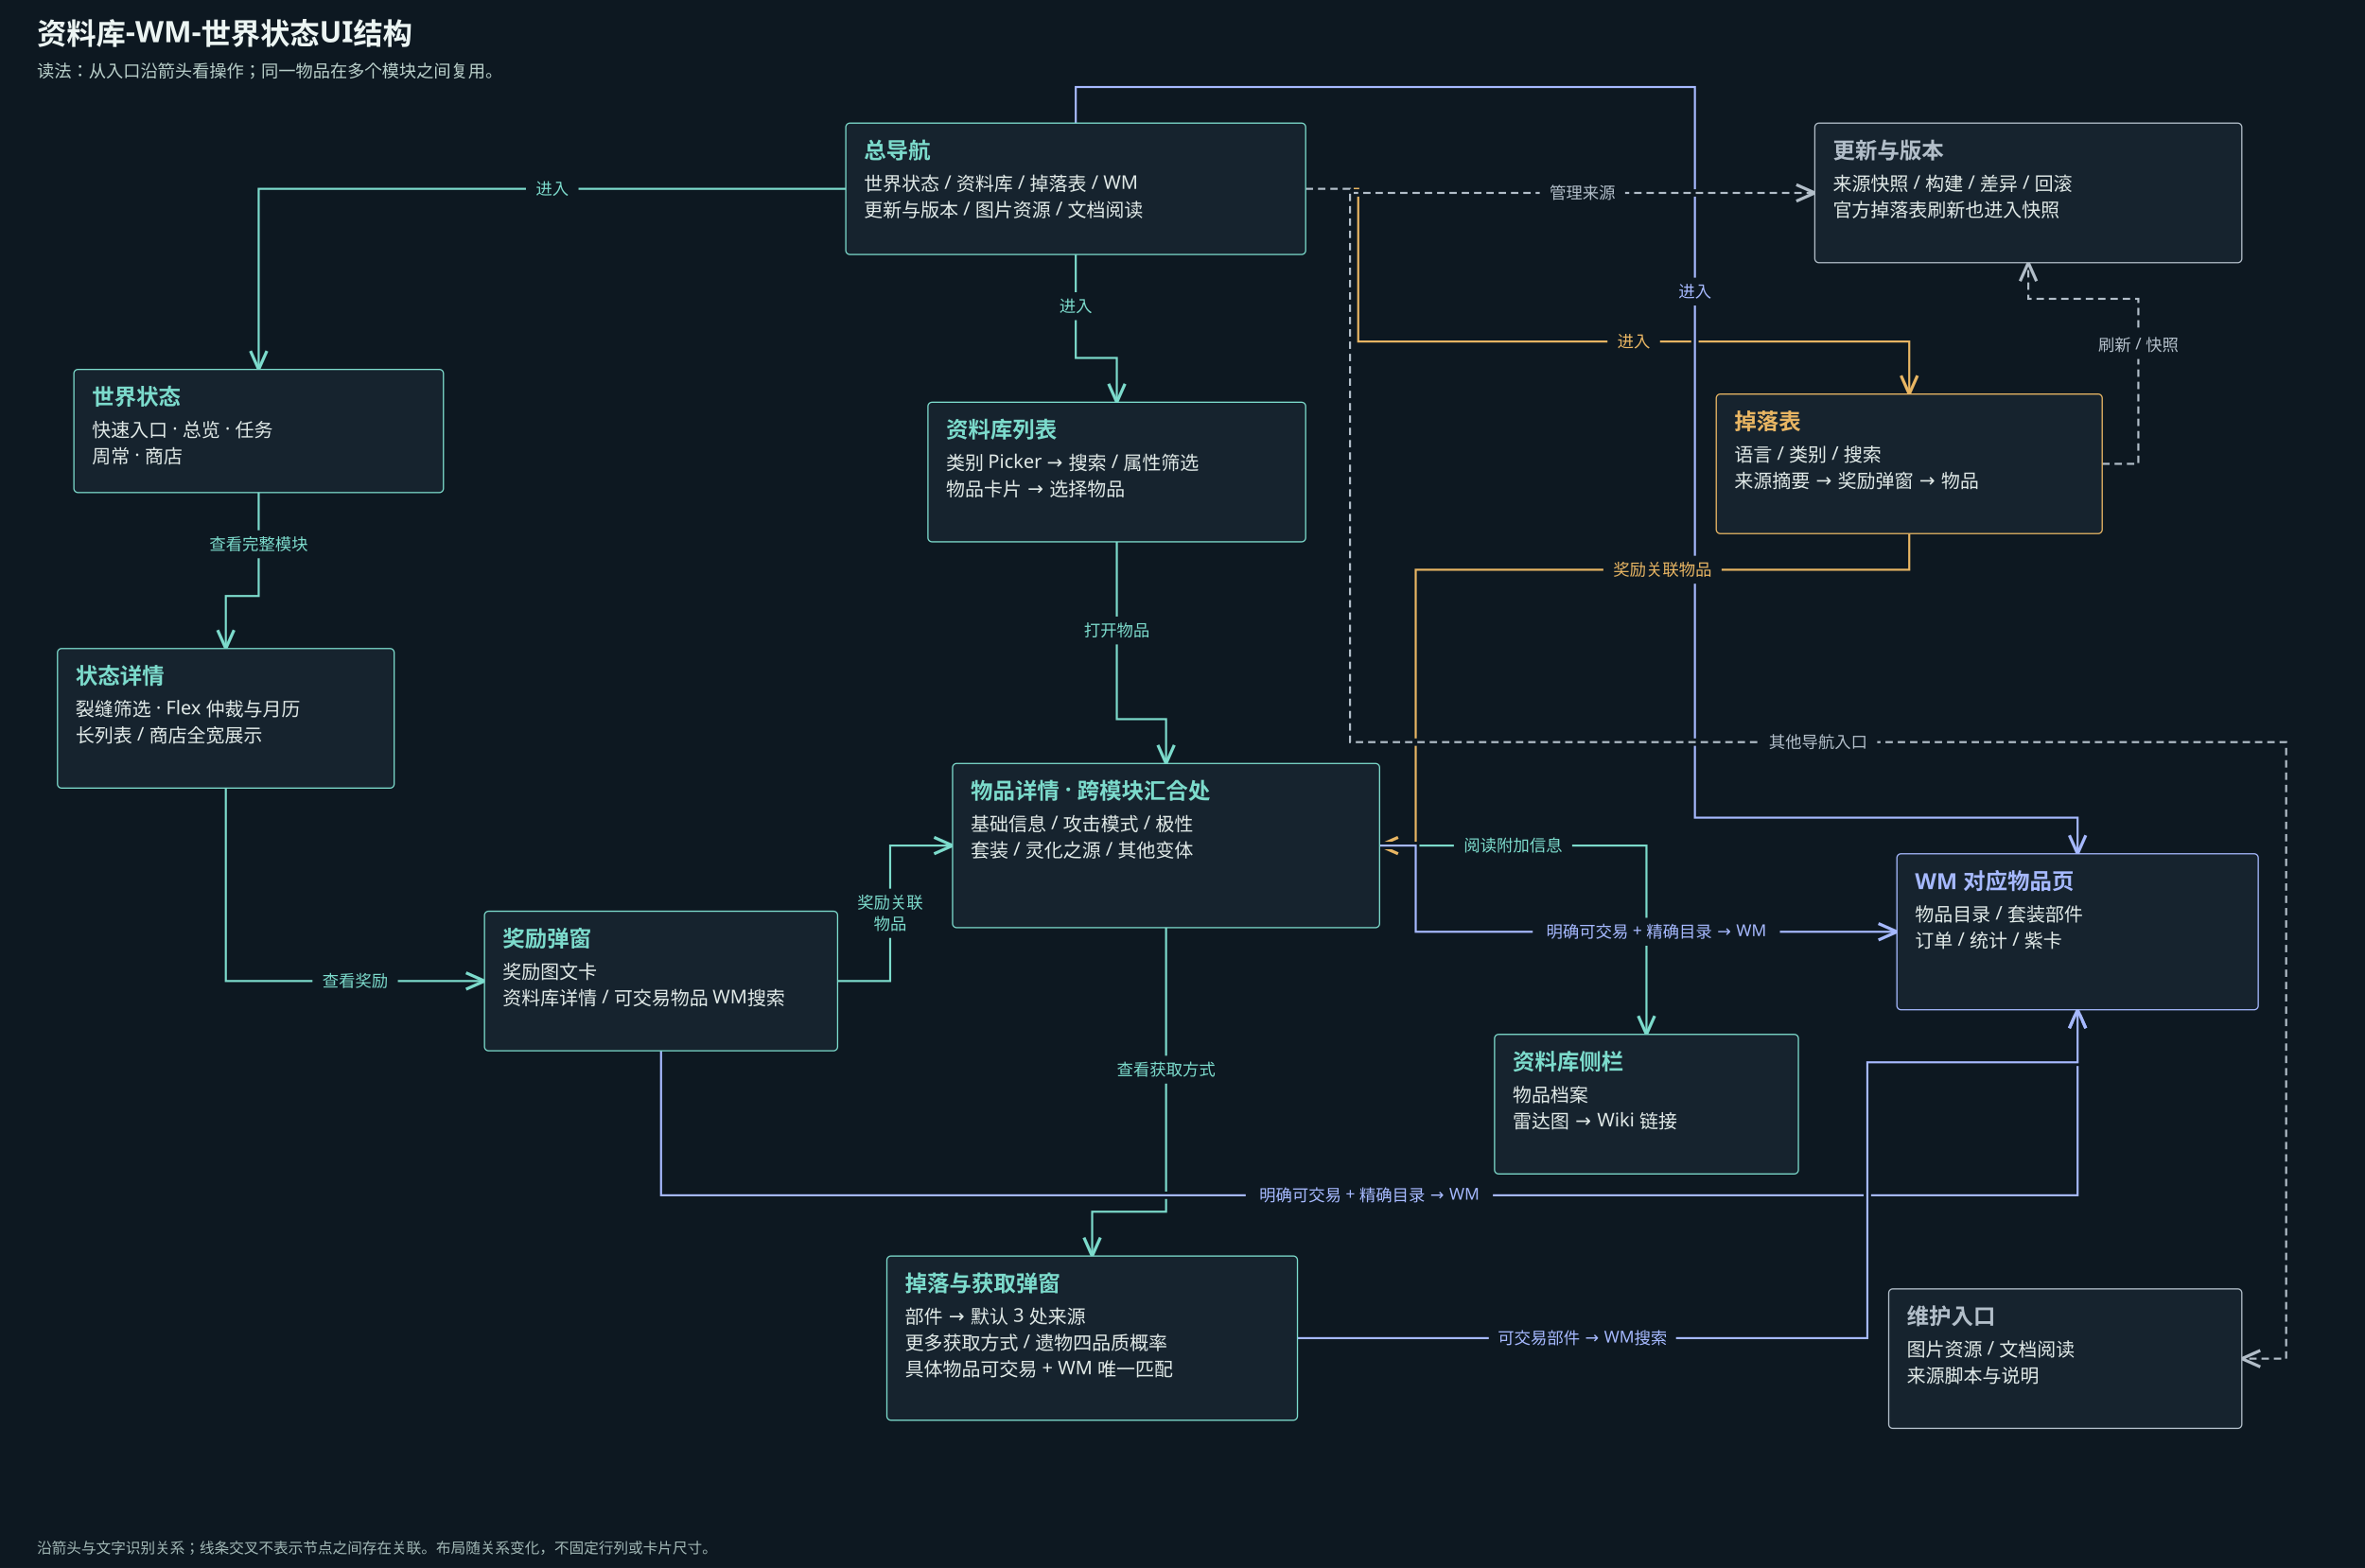
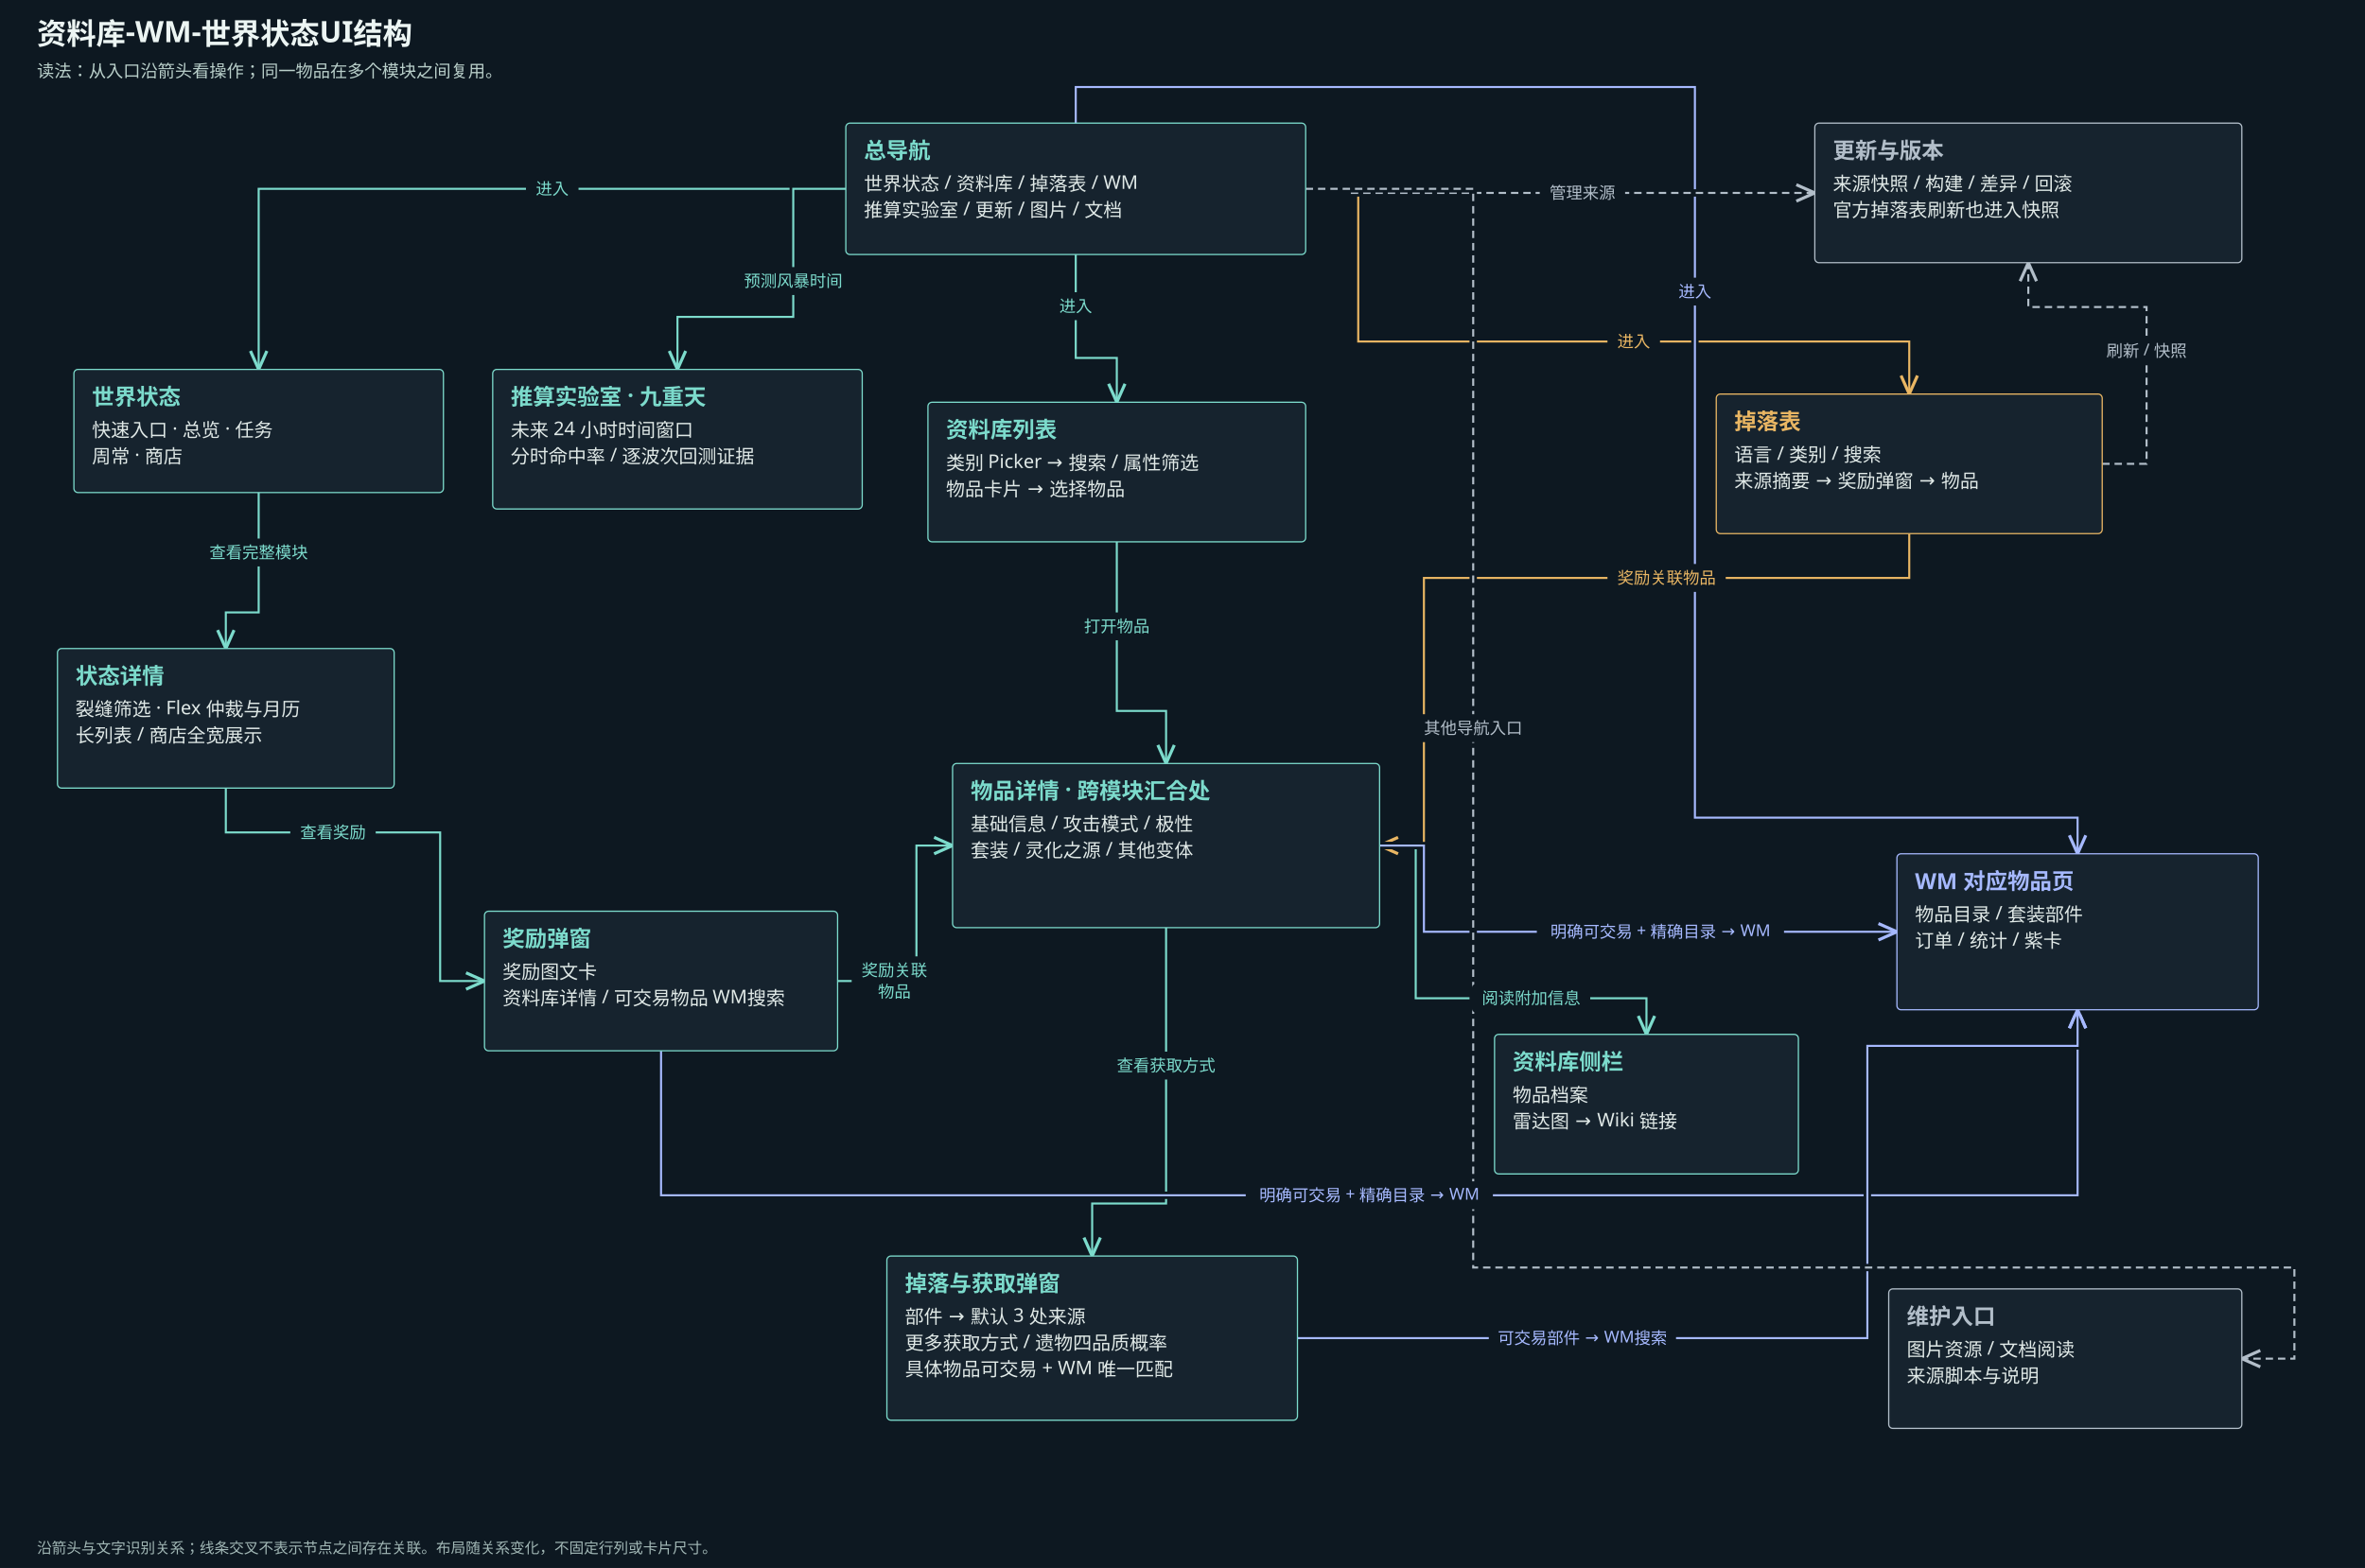
<svg xmlns="http://www.w3.org/2000/svg" width="2880" height="1910" viewBox="0 0 2880 1910">
  <defs>
    <marker id="arrow3" markerWidth="11" markerHeight="11" refX="10" refY="5" orient="auto">
      <path d="M1,1 L10,5 L1,9" fill="none" stroke="#e9b663" stroke-width="1.5" />
    </marker>
    <marker id="arrow4" markerWidth="11" markerHeight="11" refX="10" refY="5" orient="auto">
      <path d="M1,1 L10,5 L1,9" fill="none" stroke="#7cdbcc" stroke-width="1.5" />
    </marker>
    <marker id="arrow5" markerWidth="11" markerHeight="11" refX="10" refY="5" orient="auto">
      <path d="M1,1 L10,5 L1,9" fill="none" stroke="#a6b9ff" stroke-width="1.5" />
    </marker>
    <marker id="arrow6" markerWidth="11" markerHeight="11" refX="10" refY="5" orient="auto">
      <path d="M1,1 L10,5 L1,9" fill="none" stroke="#b2bec9" stroke-width="1.5" />
    </marker>
  </defs>
  <rect width="100%" height="100%" fill="#0d1821" />
  <g font-family="PingFang SC,sans-serif">
    <text x="45" y="54" font-size="36" font-weight="600" fill="#ecf5f3">资料库-WM-世界状态UI结构</text>
    <text x="45" y="94" font-size="21" fill="#b9cfca">读法：从入口沿箭头看操作；同一物品在多个模块之间复用。</text>
    <path d="M1030 230 L315 230 L315 450" fill="none" stroke="#0d1821" stroke-width="9" />
    <path d="M1030 230 L315 230 L315 450" fill="none" stroke="#7cdbcc" stroke-width="2.5" marker-end="url(#arrow4)" />
    <path d="M1310 310 L1310 436 L1360 436 L1360 490" fill="none" stroke="#0d1821" stroke-width="9" />
    <path d="M1310 310 L1310 436 L1360 436 L1360 490" fill="none" stroke="#7cdbcc" stroke-width="2.5" marker-end="url(#arrow4)" />
    <path d="M1590 230 L1654 230 L1654 416 L2325 416 L2325 480" fill="none" stroke="#0d1821" stroke-width="9" />
    <path d="M1590 230 L1654 230 L1654 416 L2325 416 L2325 480" fill="none" stroke="#e9b663" stroke-width="2.5" marker-end="url(#arrow3)" />
    <path d="M1310 150 L1310 106 L2064 106 L2064 996 L2530 996 L2530 1040" fill="none" stroke="#0d1821" stroke-width="9" />
    <path d="M1310 150 L1310 106 L2064 106 L2064 996 L2530 996 L2530 1040" fill="none" stroke="#a6b9ff" stroke-width="2.5" marker-end="url(#arrow5)" />
    <path d="M1590 230 L1644 230 L1644 235 L2210 235" fill="none" stroke="#0d1821" stroke-width="9" />
    <path d="M1590 230 L1644 230 L1644 235 L2210 235" fill="none" stroke="#b2bec9" stroke-width="2.5" marker-end="url(#arrow6)" stroke-dasharray="9 6" />
-     <path d="M315 600 L315 726 L275 726 L275 790" fill="none" stroke="#0d1821" stroke-width="9" />
-     <path d="M315 600 L315 726 L275 726 L275 790" fill="none" stroke="#7cdbcc" stroke-width="2.5" marker-end="url(#arrow4)" />
-     <path d="M275 960 L275 1195 L590 1195" fill="none" stroke="#0d1821" stroke-width="9" />
-     <path d="M275 960 L275 1195 L590 1195" fill="none" stroke="#7cdbcc" stroke-width="2.5" marker-end="url(#arrow4)" />
-     <path d="M1360 660 L1360 876 L1420 876 L1420 930" fill="none" stroke="#0d1821" stroke-width="9" />
-     <path d="M1360 660 L1360 876 L1420 876 L1420 930" fill="none" stroke="#7cdbcc" stroke-width="2.5" marker-end="url(#arrow4)" />
-     <path d="M1020 1195 L1084 1195 L1084 1030 L1160 1030" fill="none" stroke="#0d1821" stroke-width="9" />
-     <path d="M1020 1195 L1084 1195 L1084 1030 L1160 1030" fill="none" stroke="#7cdbcc" stroke-width="2.5" marker-end="url(#arrow4)" />
-     <path d="M2325 650 L2325 694 L1724 694 L1724 1030 L1680 1030" fill="none" stroke="#0d1821" stroke-width="9" />
-     <path d="M2325 650 L2325 694 L1724 694 L1724 1030 L1680 1030" fill="none" stroke="#e9b663" stroke-width="2.5" marker-end="url(#arrow3)" />
-     <path d="M1420 1130 L1420 1476 L1330 1476 L1330 1530" fill="none" stroke="#0d1821" stroke-width="9" />
-     <path d="M1420 1130 L1420 1476 L1330 1476 L1330 1530" fill="none" stroke="#7cdbcc" stroke-width="2.5" marker-end="url(#arrow4)" />
-     <path d="M1680 1030 L2005 1030 L2005 1260" fill="none" stroke="#0d1821" stroke-width="9" />
-     <path d="M1680 1030 L2005 1030 L2005 1260" fill="none" stroke="#7cdbcc" stroke-width="2.5" marker-end="url(#arrow4)" />
-     <path d="M1680 1030 L1724 1030 L1724 1135 L2310 1135" fill="none" stroke="#0d1821" stroke-width="9" />
-     <path d="M1680 1030 L1724 1030 L1724 1135 L2310 1135" fill="none" stroke="#a6b9ff" stroke-width="2.5" marker-end="url(#arrow5)" />
+     <path d="M1030 230 L966 230 L966 386 L825 386 L825 450" fill="none" stroke="#0d1821" stroke-width="9" />
+     <path d="M1030 230 L966 230 L966 386 L825 386 L825 450" fill="none" stroke="#7cdbcc" stroke-width="2.5" marker-end="url(#arrow4)" />
+     <path d="M315 600 L315 746 L275 746 L275 790" fill="none" stroke="#0d1821" stroke-width="9" />
+     <path d="M315 600 L315 746 L275 746 L275 790" fill="none" stroke="#7cdbcc" stroke-width="2.5" marker-end="url(#arrow4)" />
+     <path d="M275 960 L275 1014 L536 1014 L536 1195 L590 1195" fill="none" stroke="#0d1821" stroke-width="9" />
+     <path d="M275 960 L275 1014 L536 1014 L536 1195 L590 1195" fill="none" stroke="#7cdbcc" stroke-width="2.5" marker-end="url(#arrow4)" />
+     <path d="M1360 660 L1360 866 L1420 866 L1420 930" fill="none" stroke="#0d1821" stroke-width="9" />
+     <path d="M1360 660 L1360 866 L1420 866 L1420 930" fill="none" stroke="#7cdbcc" stroke-width="2.5" marker-end="url(#arrow4)" />
+     <path d="M1020 1195 L1116 1195 L1116 1030 L1160 1030" fill="none" stroke="#0d1821" stroke-width="9" />
+     <path d="M1020 1195 L1116 1195 L1116 1030 L1160 1030" fill="none" stroke="#7cdbcc" stroke-width="2.5" marker-end="url(#arrow4)" />
+     <path d="M2325 650 L2325 704 L1734 704 L1734 1030 L1680 1030" fill="none" stroke="#0d1821" stroke-width="9" />
+     <path d="M2325 650 L2325 704 L1734 704 L1734 1030 L1680 1030" fill="none" stroke="#e9b663" stroke-width="2.5" marker-end="url(#arrow3)" />
+     <path d="M1420 1130 L1420 1466 L1330 1466 L1330 1530" fill="none" stroke="#0d1821" stroke-width="9" />
+     <path d="M1420 1130 L1420 1466 L1330 1466 L1330 1530" fill="none" stroke="#7cdbcc" stroke-width="2.5" marker-end="url(#arrow4)" />
+     <path d="M1680 1030 L1724 1030 L1724 1216 L2005 1216 L2005 1260" fill="none" stroke="#0d1821" stroke-width="9" />
+     <path d="M1680 1030 L1724 1030 L1724 1216 L2005 1216 L2005 1260" fill="none" stroke="#7cdbcc" stroke-width="2.5" marker-end="url(#arrow4)" />
+     <path d="M1680 1030 L1734 1030 L1734 1135 L2310 1135" fill="none" stroke="#0d1821" stroke-width="9" />
+     <path d="M1680 1030 L1734 1030 L1734 1135 L2310 1135" fill="none" stroke="#a6b9ff" stroke-width="2.5" marker-end="url(#arrow5)" />
    <path d="M805 1280 L805 1456 L2530 1456 L2530 1230" fill="none" stroke="#0d1821" stroke-width="9" />
    <path d="M805 1280 L805 1456 L2530 1456 L2530 1230" fill="none" stroke="#a6b9ff" stroke-width="2.5" marker-end="url(#arrow5)" />
-     <path d="M1580 1630 L2274 1630 L2274 1294 L2530 1294 L2530 1230" fill="none" stroke="#0d1821" stroke-width="9" />
-     <path d="M1580 1630 L2274 1630 L2274 1294 L2530 1294 L2530 1230" fill="none" stroke="#a6b9ff" stroke-width="2.5" marker-end="url(#arrow5)" />
-     <path d="M2560 565 L2604 565 L2604 364 L2470 364 L2470 320" fill="none" stroke="#0d1821" stroke-width="9" />
-     <path d="M2560 565 L2604 565 L2604 364 L2470 364 L2470 320" fill="none" stroke="#b2bec9" stroke-width="2.5" marker-end="url(#arrow6)" stroke-dasharray="9 6" />
-     <path d="M1590 230 L1644 230 L1644 904 L2784 904 L2784 1655 L2730 1655" fill="none" stroke="#0d1821" stroke-width="9" />
-     <path d="M1590 230 L1644 230 L1644 904 L2784 904 L2784 1655 L2730 1655" fill="none" stroke="#b2bec9" stroke-width="2.5" marker-end="url(#arrow6)" stroke-dasharray="9 6" />
+     <path d="M1580 1630 L2274 1630 L2274 1274 L2530 1274 L2530 1230" fill="none" stroke="#0d1821" stroke-width="9" />
+     <path d="M1580 1630 L2274 1630 L2274 1274 L2530 1274 L2530 1230" fill="none" stroke="#a6b9ff" stroke-width="2.5" marker-end="url(#arrow5)" />
+     <path d="M2560 565 L2614 565 L2614 374 L2470 374 L2470 320" fill="none" stroke="#0d1821" stroke-width="9" />
+     <path d="M2560 565 L2614 565 L2614 374 L2470 374 L2470 320" fill="none" stroke="#b2bec9" stroke-width="2.5" marker-end="url(#arrow6)" stroke-dasharray="9 6" />
+     <path d="M1590 230 L1794 230 L1794 1544 L2794 1544 L2794 1655 L2730 1655" fill="none" stroke="#0d1821" stroke-width="9" />
+     <path d="M1590 230 L1794 230 L1794 1544 L2794 1544 L2794 1655 L2730 1655" fill="none" stroke="#b2bec9" stroke-width="2.5" marker-end="url(#arrow6)" stroke-dasharray="9 6" />
    <rect x="640.5" y="213" width="64" height="34" rx="4" fill="#0d1821" />
    <text x="672.5" y="237" text-anchor="middle" font-size="20" fill="#7cdbcc">进入</text>
    <rect x="1278" y="356" width="64" height="34" rx="4" fill="#0d1821" />
    <text x="1310" y="380" text-anchor="middle" font-size="20" fill="#7cdbcc">进入</text>
    <rect x="1957.5" y="399" width="64" height="34" rx="4" fill="#0d1821" />
    <text x="1989.5" y="423" text-anchor="middle" font-size="20" fill="#e9b663">进入</text>
    <rect x="2032" y="338.2" width="64" height="34" rx="4" fill="#0d1821" />
    <text x="2064" y="362.2" text-anchor="middle" font-size="20" fill="#a6b9ff">进入</text>
    <rect x="1875" y="218" width="104" height="34" rx="4" fill="#0d1821" />
    <text x="1927" y="242" text-anchor="middle" font-size="20" fill="#b2bec9">管理来源</text>
-     <rect x="243" y="646" width="144" height="34" rx="4" fill="#0d1821" />
-     <text x="315" y="670" text-anchor="middle" font-size="20" fill="#7cdbcc">查看完整模块</text>
-     <rect x="380.5" y="1178" width="104" height="34" rx="4" fill="#0d1821" />
-     <text x="432.5" y="1202" text-anchor="middle" font-size="20" fill="#7cdbcc">查看奖励</text>
-     <rect x="1308" y="751" width="104" height="34" rx="4" fill="#0d1821" />
-     <text x="1360" y="775" text-anchor="middle" font-size="20" fill="#7cdbcc">打开物品</text>
-     <rect x="1032" y="1082.5" width="104" height="60" rx="4" fill="#0d1821" />
-     <text x="1084" y="1106.5" text-anchor="middle" font-size="20" fill="#7cdbcc">奖励关联</text>
-     <text x="1084" y="1132.5" text-anchor="middle" font-size="20" fill="#7cdbcc">物品</text>
-     <rect x="1952.5" y="677" width="144" height="34" rx="4" fill="#0d1821" />
-     <text x="2024.5" y="701" text-anchor="middle" font-size="20" fill="#e9b663">奖励关联物品</text>
-     <rect x="1348" y="1286" width="144" height="34" rx="4" fill="#0d1821" />
-     <text x="1420" y="1310" text-anchor="middle" font-size="20" fill="#7cdbcc">查看获取方式</text>
-     <rect x="1770.5" y="1013" width="144" height="34" rx="4" fill="#0d1821" />
-     <text x="1842.5" y="1037" text-anchor="middle" font-size="20" fill="#7cdbcc">阅读附加信息</text>
-     <rect x="1866.5" y="1118" width="301" height="34" rx="4" fill="#0d1821" />
-     <text x="2017" y="1142" text-anchor="middle" font-size="20" fill="#a6b9ff">明确可交易 + 精确目录 → WM</text>
+     <rect x="894" y="325.32" width="144" height="34" rx="4" fill="#0d1821" />
+     <text x="966" y="349.32" text-anchor="middle" font-size="20" fill="#7cdbcc">预测风暴时间</text>
+     <rect x="243" y="656" width="144" height="34" rx="4" fill="#0d1821" />
+     <text x="315" y="680" text-anchor="middle" font-size="20" fill="#7cdbcc">查看完整模块</text>
+     <rect x="353.5" y="997" width="104" height="34" rx="4" fill="#0d1821" />
+     <text x="405.5" y="1021" text-anchor="middle" font-size="20" fill="#7cdbcc">查看奖励</text>
+     <rect x="1308" y="746" width="104" height="34" rx="4" fill="#0d1821" />
+     <text x="1360" y="770" text-anchor="middle" font-size="20" fill="#7cdbcc">打开物品</text>
+     <rect x="1037.12" y="1165" width="104" height="60" rx="4" fill="#0d1821" />
+     <text x="1089.12" y="1189" text-anchor="middle" font-size="20" fill="#7cdbcc">奖励关联</text>
+     <text x="1089.12" y="1215" text-anchor="middle" font-size="20" fill="#7cdbcc">物品</text>
+     <rect x="1957.5" y="687" width="144" height="34" rx="4" fill="#0d1821" />
+     <text x="2029.5" y="711" text-anchor="middle" font-size="20" fill="#e9b663">奖励关联物品</text>
+     <rect x="1348" y="1281" width="144" height="34" rx="4" fill="#0d1821" />
+     <text x="1420" y="1305" text-anchor="middle" font-size="20" fill="#7cdbcc">查看获取方式</text>
+     <rect x="1792.5" y="1199" width="144" height="34" rx="4" fill="#0d1821" />
+     <text x="1864.5" y="1223" text-anchor="middle" font-size="20" fill="#7cdbcc">阅读附加信息</text>
+     <rect x="1871.5" y="1118" width="301" height="34" rx="4" fill="#0d1821" />
+     <text x="2022" y="1142" text-anchor="middle" font-size="20" fill="#a6b9ff">明确可交易 + 精确目录 → WM</text>
    <rect x="1517" y="1439" width="301" height="34" rx="4" fill="#0d1821" />
    <text x="1667.5" y="1463" text-anchor="middle" font-size="20" fill="#a6b9ff">明确可交易 + 精确目录 → WM</text>
    <rect x="1813" y="1613" width="228" height="34" rx="4" fill="#0d1821" />
    <text x="1927" y="1637" text-anchor="middle" font-size="20" fill="#a6b9ff">可交易部件 → WM搜索</text>
-     <rect x="2535.5" y="403.28" width="137" height="34" rx="4" fill="#0d1821" />
-     <text x="2604" y="427.28" text-anchor="middle" font-size="20" fill="#b2bec9">刷新 / 快照</text>
-     <rect x="2142" y="887" width="144" height="34" rx="4" fill="#0d1821" />
-     <text x="2214" y="911" text-anchor="middle" font-size="20" fill="#b2bec9">其他导航入口</text>
+     <rect x="2545.5" y="410.48" width="137" height="34" rx="4" fill="#0d1821" />
+     <text x="2614" y="434.48" text-anchor="middle" font-size="20" fill="#b2bec9">刷新 / 快照</text>
+     <rect x="1722" y="870" width="144" height="34" rx="4" fill="#0d1821" />
+     <text x="1794" y="894" text-anchor="middle" font-size="20" fill="#b2bec9">其他导航入口</text>
    <rect x="1030" y="150" width="560" height="160" rx="5" fill="#16232e" stroke="#7cdbcc" stroke-width="1.5" />
    <text x="1052" y="193" font-size="27" font-weight="600" fill="#7cdbcc">总导航</text>
    <text x="1052" y="232" font-size="23" fill="#e0e9e7">世界状态 / 资料库 / 掉落表 / WM</text>
-     <text x="1052" y="264" font-size="23" fill="#e0e9e7">更新与版本 / 图片资源 / 文档阅读</text>
+     <text x="1052" y="264" font-size="23" fill="#e0e9e7">推算实验室 / 更新 / 图片 / 文档</text>
+     <rect x="600" y="450" width="450" height="170" rx="5" fill="#16232e" stroke="#7cdbcc" stroke-width="1.5" />
+     <text x="622" y="493" font-size="27" font-weight="600" fill="#7cdbcc">推算实验室 · 九重天</text>
+     <text x="622" y="532" font-size="23" fill="#e0e9e7">未来 24 小时时间窗口</text>
+     <text x="622" y="564" font-size="23" fill="#e0e9e7">分时命中率 / 逐波次回测证据</text>
    <rect x="90" y="450" width="450" height="150" rx="5" fill="#16232e" stroke="#7cdbcc" stroke-width="1.5" />
    <text x="112" y="493" font-size="27" font-weight="600" fill="#7cdbcc">世界状态</text>
    <text x="112" y="532" font-size="23" fill="#e0e9e7">快速入口 · 总览 · 任务</text>
    <text x="112" y="564" font-size="23" fill="#e0e9e7">周常 · 商店</text>
    <rect x="70" y="790" width="410" height="170" rx="5" fill="#16232e" stroke="#7cdbcc" stroke-width="1.5" />
    <text x="92" y="833" font-size="27" font-weight="600" fill="#7cdbcc">状态详情</text>
    <text x="92" y="872" font-size="23" fill="#e0e9e7">裂缝筛选 · Flex 仲裁与月历</text>
    <text x="92" y="904" font-size="23" fill="#e0e9e7">长列表 / 商店全宽展示</text>
    <rect x="590" y="1110" width="430" height="170" rx="5" fill="#16232e" stroke="#7cdbcc" stroke-width="1.5" />
    <text x="612" y="1153" font-size="27" font-weight="600" fill="#7cdbcc">奖励弹窗</text>
    <text x="612" y="1192" font-size="23" fill="#e0e9e7">奖励图文卡</text>
    <text x="612" y="1224" font-size="23" fill="#e0e9e7">资料库详情 / 可交易物品 WM搜索</text>
    <rect x="1130" y="490" width="460" height="170" rx="5" fill="#16232e" stroke="#7cdbcc" stroke-width="1.5" />
    <text x="1152" y="533" font-size="27" font-weight="600" fill="#7cdbcc">资料库列表</text>
    <text x="1152" y="572" font-size="23" fill="#e0e9e7">类别 Picker → 搜索 / 属性筛选</text>
    <text x="1152" y="604" font-size="23" fill="#e0e9e7">物品卡片 → 选择物品</text>
    <rect x="1160" y="930" width="520" height="200" rx="5" fill="#16232e" stroke="#7cdbcc" stroke-width="1.5" />
    <text x="1182" y="973" font-size="27" font-weight="600" fill="#7cdbcc">物品详情 · 跨模块汇合处</text>
    <text x="1182" y="1012" font-size="23" fill="#e0e9e7">基础信息 / 攻击模式 / 极性</text>
    <text x="1182" y="1044" font-size="23" fill="#e0e9e7">套装 / 灵化之源 / 其他变体</text>
    <rect x="1080" y="1530" width="500" height="200" rx="5" fill="#16232e" stroke="#7cdbcc" stroke-width="1.5" />
    <text x="1102" y="1573" font-size="27" font-weight="600" fill="#7cdbcc">掉落与获取弹窗</text>
    <text x="1102" y="1612" font-size="23" fill="#e0e9e7">部件 → 默认 3 处来源</text>
    <text x="1102" y="1644" font-size="23" fill="#e0e9e7">更多获取方式 / 遗物四品质概率</text>
    <text x="1102" y="1676" font-size="23" fill="#e0e9e7">具体物品可交易 + WM 唯一匹配</text>
    <rect x="1820" y="1260" width="370" height="170" rx="5" fill="#16232e" stroke="#7cdbcc" stroke-width="1.5" />
    <text x="1842" y="1303" font-size="27" font-weight="600" fill="#7cdbcc">资料库侧栏</text>
    <text x="1842" y="1342" font-size="23" fill="#e0e9e7">物品档案</text>
    <text x="1842" y="1374" font-size="23" fill="#e0e9e7">雷达图 → Wiki 链接</text>
    <rect x="2310" y="1040" width="440" height="190" rx="5" fill="#16232e" stroke="#a6b9ff" stroke-width="1.5" />
    <text x="2332" y="1083" font-size="27" font-weight="600" fill="#a6b9ff">WM 对应物品页</text>
    <text x="2332" y="1122" font-size="23" fill="#e0e9e7">物品目录 / 套装部件</text>
    <text x="2332" y="1154" font-size="23" fill="#e0e9e7">订单 / 统计 / 紫卡</text>
    <rect x="2090" y="480" width="470" height="170" rx="5" fill="#16232e" stroke="#e9b663" stroke-width="1.5" />
    <text x="2112" y="523" font-size="27" font-weight="600" fill="#e9b663">掉落表</text>
    <text x="2112" y="562" font-size="23" fill="#e0e9e7">语言 / 类别 / 搜索</text>
    <text x="2112" y="594" font-size="23" fill="#e0e9e7">来源摘要 → 奖励弹窗 → 物品</text>
    <rect x="2210" y="150" width="520" height="170" rx="5" fill="#16232e" stroke="#b2bec9" stroke-width="1.5" />
    <text x="2232" y="193" font-size="27" font-weight="600" fill="#b2bec9">更新与版本</text>
    <text x="2232" y="232" font-size="23" fill="#e0e9e7">来源快照 / 构建 / 差异 / 回滚</text>
    <text x="2232" y="264" font-size="23" fill="#e0e9e7">官方掉落表刷新也进入快照</text>
    <rect x="2300" y="1570" width="430" height="170" rx="5" fill="#16232e" stroke="#b2bec9" stroke-width="1.5" />
    <text x="2322" y="1613" font-size="27" font-weight="600" fill="#b2bec9">维护入口</text>
    <text x="2322" y="1652" font-size="23" fill="#e0e9e7">图片资源 / 文档阅读</text>
    <text x="2322" y="1684" font-size="23" fill="#e0e9e7">来源脚本与说明</text>
    <text x="45" y="1892" font-size="18" fill="#a2b8b6">沿箭头与文字识别关系；线条交叉不表示节点之间存在关联。布局随关系变化，不固定行列或卡片尺寸。</text>
  </g>
</svg>
